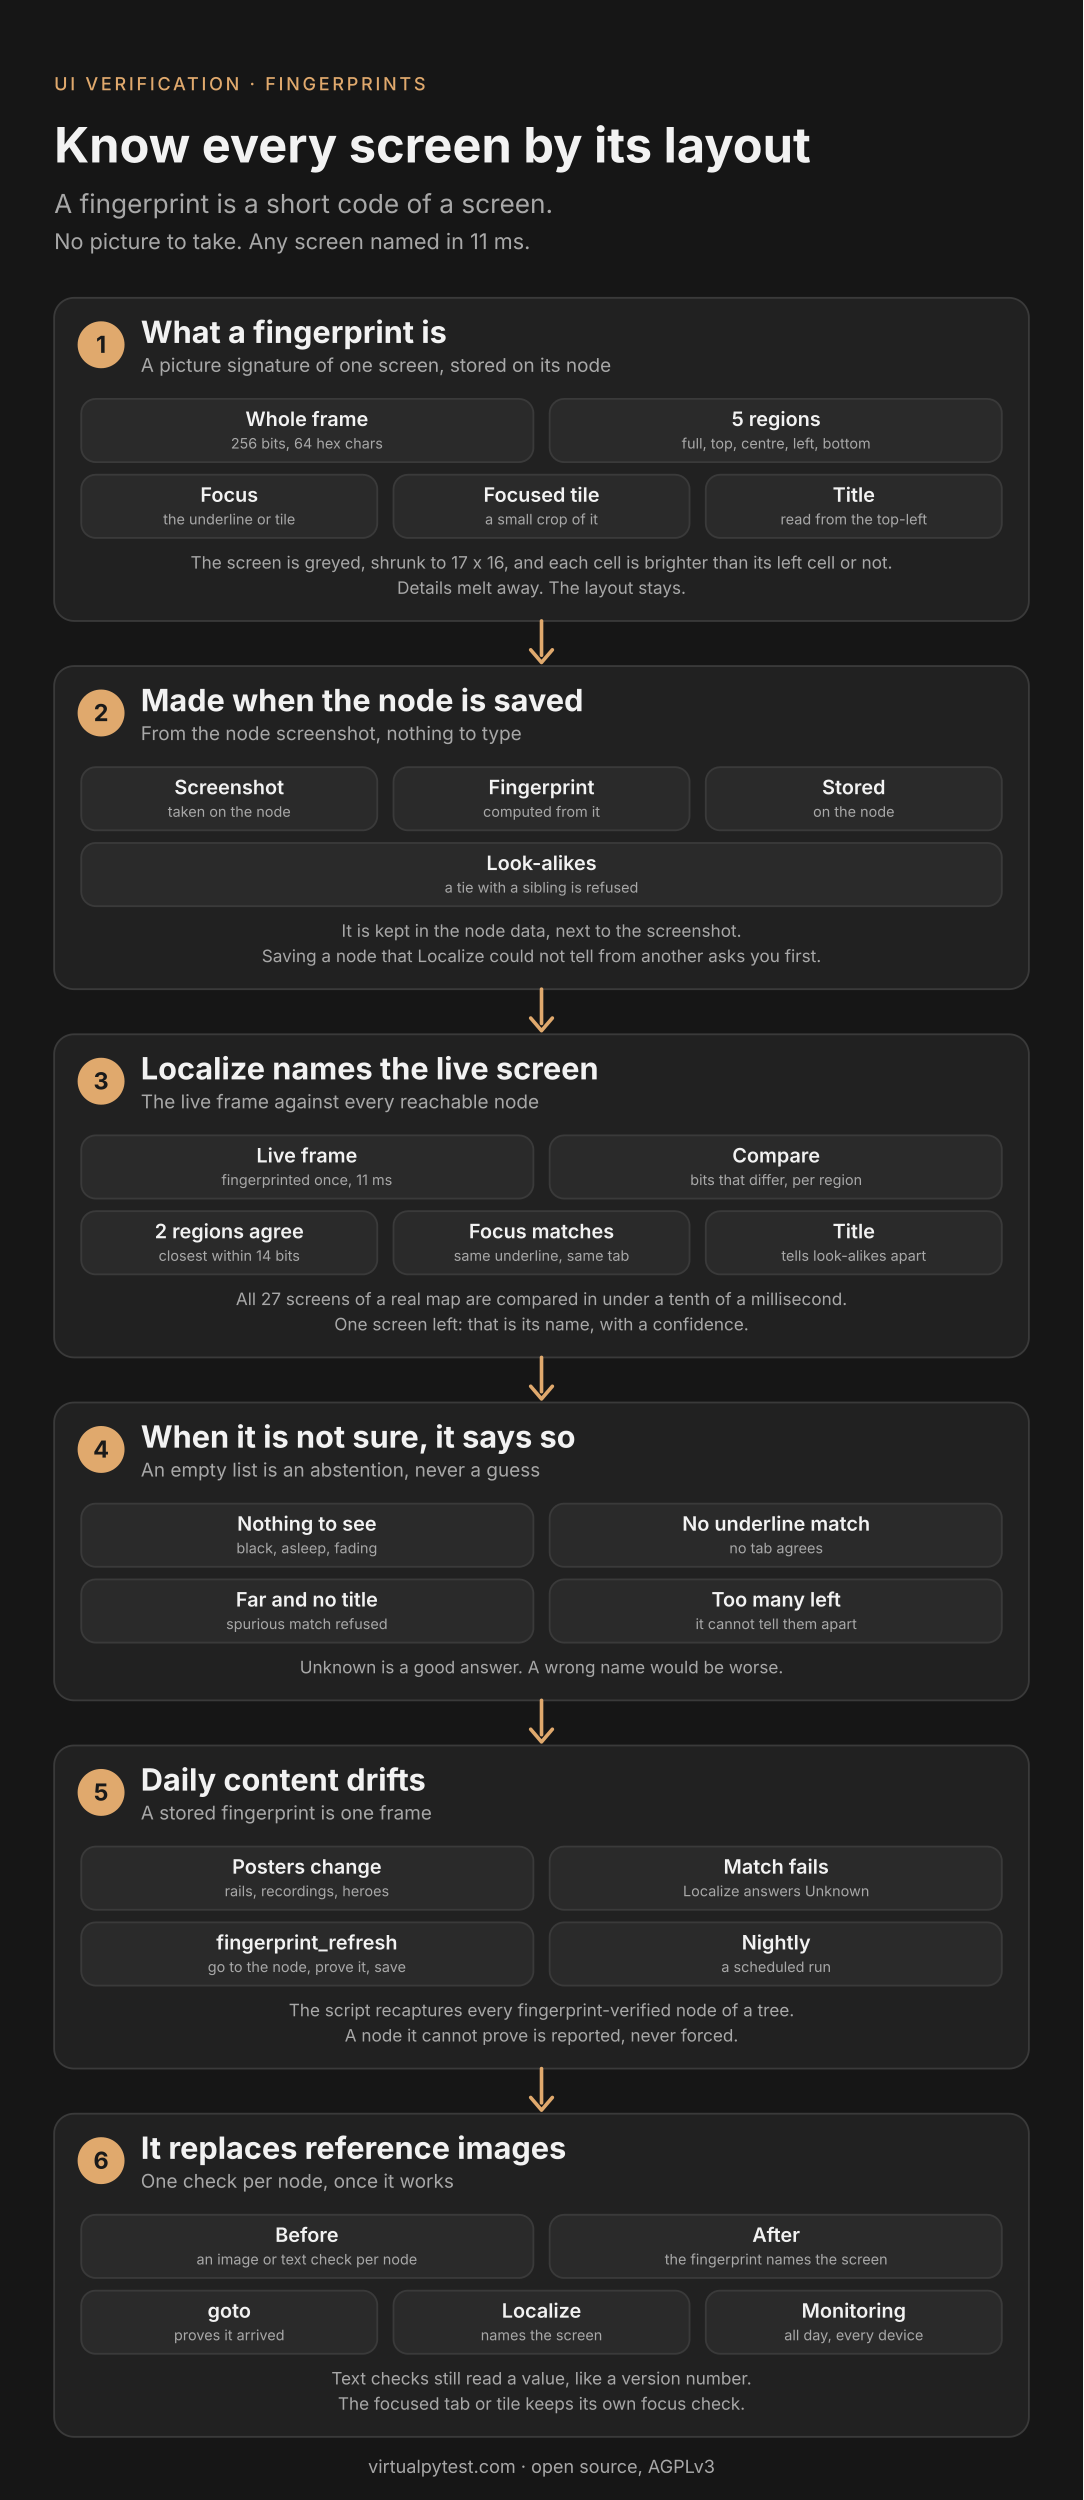
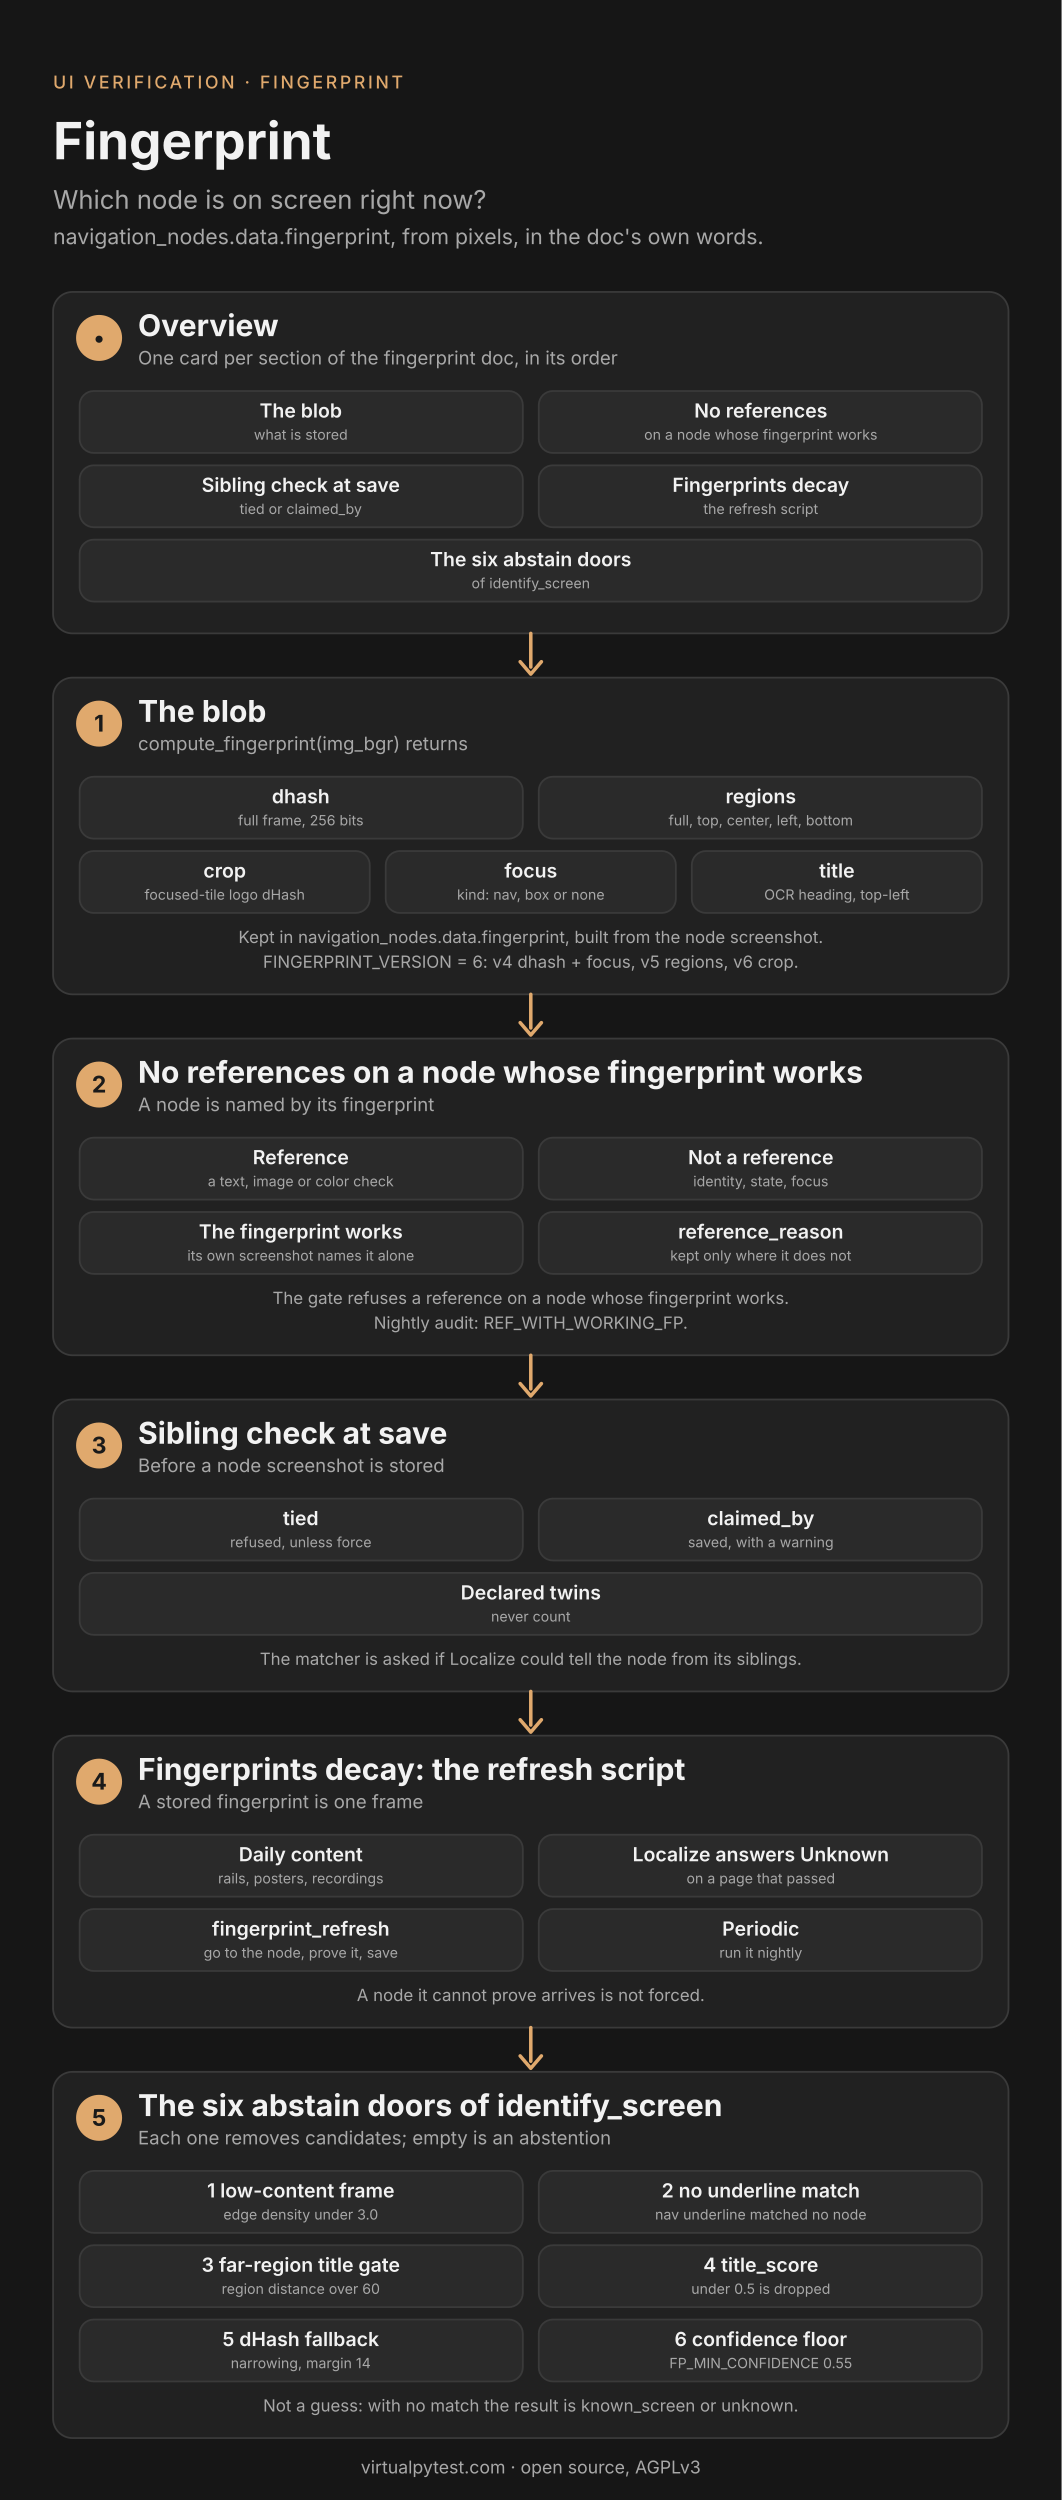
- <svg xmlns="http://www.w3.org/2000/svg" viewBox="0 0 1200 2770" width="1200" height="2770" role="img" aria-labelledby="ti">
-   <rect width="1200" height="2770" fill="#161616" />
-   <text x="60" y="100" font-family="Geist,Inter,system-ui,-apple-system,Segoe UI,Helvetica,Arial,sans-serif" font-size="20" font-weight="500" fill="#e0a96d" text-anchor="start" letter-spacing="3">UI VERIFICATION · FINGERPRINTS</text>
-   <text x="60" y="180" font-family="Geist,Inter,system-ui,-apple-system,Segoe UI,Helvetica,Arial,sans-serif" font-size="54" font-weight="700" fill="#f2f2f2" text-anchor="start" letter-spacing="0">Know every screen by its layout</text>
-   <text x="60" y="236" font-family="Geist,Inter,system-ui,-apple-system,Segoe UI,Helvetica,Arial,sans-serif" font-size="29" font-weight="400" fill="#a8a8a8" text-anchor="start" letter-spacing="0">A fingerprint is a short code of a screen.</text>
-   <text x="60" y="276" font-family="Geist,Inter,system-ui,-apple-system,Segoe UI,Helvetica,Arial,sans-serif" font-size="24" font-weight="400" fill="#a8a8a8" text-anchor="start" letter-spacing="0">No picture to take. Any screen named in 11 ms.</text>
-   <rect x="60" y="330" width="1080" height="358" rx="22" fill="#212121" stroke="#3a3a3a" stroke-width="2" />
+ <svg xmlns="http://www.w3.org/2000/svg" viewBox="0 0 1200 2826" width="1200" height="2826" role="img" aria-labelledby="ti">
+   <rect width="1200" height="2826" fill="#161616" />
+   <text x="60" y="100" font-family="Geist,Inter,system-ui,-apple-system,Segoe UI,Helvetica,Arial,sans-serif" font-size="20" font-weight="500" fill="#e0a96d" text-anchor="start" letter-spacing="3">UI VERIFICATION · FINGERPRINT</text>
+   <text x="60" y="180" font-family="Geist,Inter,system-ui,-apple-system,Segoe UI,Helvetica,Arial,sans-serif" font-size="58" font-weight="700" fill="#f2f2f2" text-anchor="start" letter-spacing="0">Fingerprint</text>
+   <text x="60" y="236" font-family="Geist,Inter,system-ui,-apple-system,Segoe UI,Helvetica,Arial,sans-serif" font-size="29" font-weight="400" fill="#a8a8a8" text-anchor="start" letter-spacing="0">Which node is on screen right now?</text>
+   <text x="60" y="276" font-family="Geist,Inter,system-ui,-apple-system,Segoe UI,Helvetica,Arial,sans-serif" font-size="24" font-weight="400" fill="#a8a8a8" text-anchor="start" letter-spacing="0">navigation_nodes.data.fingerprint, from pixels, in the doc's own words.</text>
+   <rect x="60" y="330" width="1080" height="386" rx="22" fill="#212121" stroke="#3a3a3a" stroke-width="2" />
  <circle cx="112" cy="382" r="26" fill="#e0a96d" />
-   <text x="112" y="391" font-family="Geist,Inter,system-ui,-apple-system,Segoe UI,Helvetica,Arial,sans-serif" font-size="26" font-weight="700" fill="#1a1a1a" text-anchor="middle" letter-spacing="0">1</text>
-   <text x="156" y="380" font-family="Geist,Inter,system-ui,-apple-system,Segoe UI,Helvetica,Arial,sans-serif" font-size="34" font-weight="700" fill="#f2f2f2" text-anchor="start" letter-spacing="0">What a fingerprint is</text>
-   <text x="156" y="412" font-family="Geist,Inter,system-ui,-apple-system,Segoe UI,Helvetica,Arial,sans-serif" font-size="21" font-weight="400" fill="#a8a8a8" text-anchor="start" letter-spacing="0">A picture signature of one screen, stored on its node</text>
+   <text x="112" y="391" font-family="Geist,Inter,system-ui,-apple-system,Segoe UI,Helvetica,Arial,sans-serif" font-size="26" font-weight="700" fill="#1a1a1a" text-anchor="middle" letter-spacing="0">•</text>
+   <text x="156" y="380" font-family="Geist,Inter,system-ui,-apple-system,Segoe UI,Helvetica,Arial,sans-serif" font-size="34" font-weight="700" fill="#f2f2f2" text-anchor="start" letter-spacing="0">Overview</text>
+   <text x="156" y="412" font-family="Geist,Inter,system-ui,-apple-system,Segoe UI,Helvetica,Arial,sans-serif" font-size="21" font-weight="400" fill="#a8a8a8" text-anchor="start" letter-spacing="0">One card per section of the fingerprint doc, in its order</text>
  <rect x="90" y="442" width="501" height="70" rx="16" fill="#2a2a2a" stroke="#3a3a3a" stroke-width="2" />
-   <text x="340" y="472" font-family="Geist,Inter,system-ui,-apple-system,Segoe UI,Helvetica,Arial,sans-serif" font-size="22" font-weight="600" fill="#f2f2f2" text-anchor="middle" letter-spacing="0">Whole frame</text>
-   <text x="340" y="497" font-family="Geist,Inter,system-ui,-apple-system,Segoe UI,Helvetica,Arial,sans-serif" font-size="16" font-weight="400" fill="#a8a8a8" text-anchor="middle" letter-spacing="0">256 bits, 64 hex chars</text>
+   <text x="340" y="472" font-family="Geist,Inter,system-ui,-apple-system,Segoe UI,Helvetica,Arial,sans-serif" font-size="22" font-weight="600" fill="#f2f2f2" text-anchor="middle" letter-spacing="0">The blob</text>
+   <text x="340" y="497" font-family="Geist,Inter,system-ui,-apple-system,Segoe UI,Helvetica,Arial,sans-serif" font-size="16" font-weight="400" fill="#a8a8a8" text-anchor="middle" letter-spacing="0">what is stored</text>
  <rect x="609" y="442" width="501" height="70" rx="16" fill="#2a2a2a" stroke="#3a3a3a" stroke-width="2" />
-   <text x="860" y="472" font-family="Geist,Inter,system-ui,-apple-system,Segoe UI,Helvetica,Arial,sans-serif" font-size="22" font-weight="600" fill="#f2f2f2" text-anchor="middle" letter-spacing="0">5 regions</text>
-   <text x="860" y="497" font-family="Geist,Inter,system-ui,-apple-system,Segoe UI,Helvetica,Arial,sans-serif" font-size="16" font-weight="400" fill="#a8a8a8" text-anchor="middle" letter-spacing="0">full, top, centre, left, bottom</text>
-   <rect x="90" y="526" width="328" height="70" rx="16" fill="#2a2a2a" stroke="#3a3a3a" stroke-width="2" />
-   <text x="254" y="556" font-family="Geist,Inter,system-ui,-apple-system,Segoe UI,Helvetica,Arial,sans-serif" font-size="22" font-weight="600" fill="#f2f2f2" text-anchor="middle" letter-spacing="0">Focus</text>
-   <text x="254" y="581" font-family="Geist,Inter,system-ui,-apple-system,Segoe UI,Helvetica,Arial,sans-serif" font-size="16" font-weight="400" fill="#a8a8a8" text-anchor="middle" letter-spacing="0">the underline or tile</text>
-   <rect x="436" y="526" width="328" height="70" rx="16" fill="#2a2a2a" stroke="#3a3a3a" stroke-width="2" />
-   <text x="600" y="556" font-family="Geist,Inter,system-ui,-apple-system,Segoe UI,Helvetica,Arial,sans-serif" font-size="22" font-weight="600" fill="#f2f2f2" text-anchor="middle" letter-spacing="0">Focused tile</text>
-   <text x="600" y="581" font-family="Geist,Inter,system-ui,-apple-system,Segoe UI,Helvetica,Arial,sans-serif" font-size="16" font-weight="400" fill="#a8a8a8" text-anchor="middle" letter-spacing="0">a small crop of it</text>
-   <rect x="782" y="526" width="328" height="70" rx="16" fill="#2a2a2a" stroke="#3a3a3a" stroke-width="2" />
-   <text x="946" y="556" font-family="Geist,Inter,system-ui,-apple-system,Segoe UI,Helvetica,Arial,sans-serif" font-size="22" font-weight="600" fill="#f2f2f2" text-anchor="middle" letter-spacing="0">Title</text>
-   <text x="946" y="581" font-family="Geist,Inter,system-ui,-apple-system,Segoe UI,Helvetica,Arial,sans-serif" font-size="16" font-weight="400" fill="#a8a8a8" text-anchor="middle" letter-spacing="0">read from the top-left</text>
-   <text x="600" y="630" font-family="Geist,Inter,system-ui,-apple-system,Segoe UI,Helvetica,Arial,sans-serif" font-size="19" font-weight="400" fill="#a8a8a8" text-anchor="middle" letter-spacing="0">The screen is greyed, shrunk to 17 x 16, and each cell is brighter than its left cell or not.</text>
-   <text x="600" y="658" font-family="Geist,Inter,system-ui,-apple-system,Segoe UI,Helvetica,Arial,sans-serif" font-size="19" font-weight="400" fill="#a8a8a8" text-anchor="middle" letter-spacing="0">Details melt away. The layout stays.</text>
-   <path d="M600 688V726" stroke="#e0a96d" stroke-width="4" stroke-linecap="round" />
-   <path d="M588 720L600 734L612 720" fill="none" stroke="#e0a96d" stroke-width="4" stroke-linecap="round" stroke-linejoin="round" />
-   <rect x="60" y="738" width="1080" height="358" rx="22" fill="#212121" stroke="#3a3a3a" stroke-width="2" />
-   <circle cx="112" cy="790" r="26" fill="#e0a96d" />
-   <text x="112" y="799" font-family="Geist,Inter,system-ui,-apple-system,Segoe UI,Helvetica,Arial,sans-serif" font-size="26" font-weight="700" fill="#1a1a1a" text-anchor="middle" letter-spacing="0">2</text>
-   <text x="156" y="788" font-family="Geist,Inter,system-ui,-apple-system,Segoe UI,Helvetica,Arial,sans-serif" font-size="34" font-weight="700" fill="#f2f2f2" text-anchor="start" letter-spacing="0">Made when the node is saved</text>
-   <text x="156" y="820" font-family="Geist,Inter,system-ui,-apple-system,Segoe UI,Helvetica,Arial,sans-serif" font-size="21" font-weight="400" fill="#a8a8a8" text-anchor="start" letter-spacing="0">From the node screenshot, nothing to type</text>
-   <rect x="90" y="850" width="328" height="70" rx="16" fill="#2a2a2a" stroke="#3a3a3a" stroke-width="2" />
-   <text x="254" y="880" font-family="Geist,Inter,system-ui,-apple-system,Segoe UI,Helvetica,Arial,sans-serif" font-size="22" font-weight="600" fill="#f2f2f2" text-anchor="middle" letter-spacing="0">Screenshot</text>
-   <text x="254" y="905" font-family="Geist,Inter,system-ui,-apple-system,Segoe UI,Helvetica,Arial,sans-serif" font-size="16" font-weight="400" fill="#a8a8a8" text-anchor="middle" letter-spacing="0">taken on the node</text>
-   <rect x="436" y="850" width="328" height="70" rx="16" fill="#2a2a2a" stroke="#3a3a3a" stroke-width="2" />
-   <text x="600" y="880" font-family="Geist,Inter,system-ui,-apple-system,Segoe UI,Helvetica,Arial,sans-serif" font-size="22" font-weight="600" fill="#f2f2f2" text-anchor="middle" letter-spacing="0">Fingerprint</text>
-   <text x="600" y="905" font-family="Geist,Inter,system-ui,-apple-system,Segoe UI,Helvetica,Arial,sans-serif" font-size="16" font-weight="400" fill="#a8a8a8" text-anchor="middle" letter-spacing="0">computed from it</text>
-   <rect x="782" y="850" width="328" height="70" rx="16" fill="#2a2a2a" stroke="#3a3a3a" stroke-width="2" />
-   <text x="946" y="880" font-family="Geist,Inter,system-ui,-apple-system,Segoe UI,Helvetica,Arial,sans-serif" font-size="22" font-weight="600" fill="#f2f2f2" text-anchor="middle" letter-spacing="0">Stored</text>
-   <text x="946" y="905" font-family="Geist,Inter,system-ui,-apple-system,Segoe UI,Helvetica,Arial,sans-serif" font-size="16" font-weight="400" fill="#a8a8a8" text-anchor="middle" letter-spacing="0">on the node</text>
-   <rect x="90" y="934" width="1020" height="70" rx="16" fill="#2a2a2a" stroke="#3a3a3a" stroke-width="2" />
-   <text x="600" y="964" font-family="Geist,Inter,system-ui,-apple-system,Segoe UI,Helvetica,Arial,sans-serif" font-size="22" font-weight="600" fill="#f2f2f2" text-anchor="middle" letter-spacing="0">Look-alikes</text>
-   <text x="600" y="989" font-family="Geist,Inter,system-ui,-apple-system,Segoe UI,Helvetica,Arial,sans-serif" font-size="16" font-weight="400" fill="#a8a8a8" text-anchor="middle" letter-spacing="0">a tie with a sibling is refused</text>
-   <text x="600" y="1038" font-family="Geist,Inter,system-ui,-apple-system,Segoe UI,Helvetica,Arial,sans-serif" font-size="19" font-weight="400" fill="#a8a8a8" text-anchor="middle" letter-spacing="0">It is kept in the node data, next to the screenshot.</text>
-   <text x="600" y="1066" font-family="Geist,Inter,system-ui,-apple-system,Segoe UI,Helvetica,Arial,sans-serif" font-size="19" font-weight="400" fill="#a8a8a8" text-anchor="middle" letter-spacing="0">Saving a node that Localize could not tell from another asks you first.</text>
-   <path d="M600 1096V1134" stroke="#e0a96d" stroke-width="4" stroke-linecap="round" />
-   <path d="M588 1128L600 1142L612 1128" fill="none" stroke="#e0a96d" stroke-width="4" stroke-linecap="round" stroke-linejoin="round" />
-   <rect x="60" y="1146" width="1080" height="358" rx="22" fill="#212121" stroke="#3a3a3a" stroke-width="2" />
-   <circle cx="112" cy="1198" r="26" fill="#e0a96d" />
-   <text x="112" y="1207" font-family="Geist,Inter,system-ui,-apple-system,Segoe UI,Helvetica,Arial,sans-serif" font-size="26" font-weight="700" fill="#1a1a1a" text-anchor="middle" letter-spacing="0">3</text>
-   <text x="156" y="1196" font-family="Geist,Inter,system-ui,-apple-system,Segoe UI,Helvetica,Arial,sans-serif" font-size="34" font-weight="700" fill="#f2f2f2" text-anchor="start" letter-spacing="0">Localize names the live screen</text>
-   <text x="156" y="1228" font-family="Geist,Inter,system-ui,-apple-system,Segoe UI,Helvetica,Arial,sans-serif" font-size="21" font-weight="400" fill="#a8a8a8" text-anchor="start" letter-spacing="0">The live frame against every reachable node</text>
-   <rect x="90" y="1258" width="501" height="70" rx="16" fill="#2a2a2a" stroke="#3a3a3a" stroke-width="2" />
-   <text x="340" y="1288" font-family="Geist,Inter,system-ui,-apple-system,Segoe UI,Helvetica,Arial,sans-serif" font-size="22" font-weight="600" fill="#f2f2f2" text-anchor="middle" letter-spacing="0">Live frame</text>
-   <text x="340" y="1313" font-family="Geist,Inter,system-ui,-apple-system,Segoe UI,Helvetica,Arial,sans-serif" font-size="16" font-weight="400" fill="#a8a8a8" text-anchor="middle" letter-spacing="0">fingerprinted once, 11 ms</text>
-   <rect x="609" y="1258" width="501" height="70" rx="16" fill="#2a2a2a" stroke="#3a3a3a" stroke-width="2" />
-   <text x="860" y="1288" font-family="Geist,Inter,system-ui,-apple-system,Segoe UI,Helvetica,Arial,sans-serif" font-size="22" font-weight="600" fill="#f2f2f2" text-anchor="middle" letter-spacing="0">Compare</text>
-   <text x="860" y="1313" font-family="Geist,Inter,system-ui,-apple-system,Segoe UI,Helvetica,Arial,sans-serif" font-size="16" font-weight="400" fill="#a8a8a8" text-anchor="middle" letter-spacing="0">bits that differ, per region</text>
-   <rect x="90" y="1342" width="328" height="70" rx="16" fill="#2a2a2a" stroke="#3a3a3a" stroke-width="2" />
-   <text x="254" y="1372" font-family="Geist,Inter,system-ui,-apple-system,Segoe UI,Helvetica,Arial,sans-serif" font-size="22" font-weight="600" fill="#f2f2f2" text-anchor="middle" letter-spacing="0">2 regions agree</text>
-   <text x="254" y="1397" font-family="Geist,Inter,system-ui,-apple-system,Segoe UI,Helvetica,Arial,sans-serif" font-size="16" font-weight="400" fill="#a8a8a8" text-anchor="middle" letter-spacing="0">closest within 14 bits</text>
-   <rect x="436" y="1342" width="328" height="70" rx="16" fill="#2a2a2a" stroke="#3a3a3a" stroke-width="2" />
-   <text x="600" y="1372" font-family="Geist,Inter,system-ui,-apple-system,Segoe UI,Helvetica,Arial,sans-serif" font-size="22" font-weight="600" fill="#f2f2f2" text-anchor="middle" letter-spacing="0">Focus matches</text>
-   <text x="600" y="1397" font-family="Geist,Inter,system-ui,-apple-system,Segoe UI,Helvetica,Arial,sans-serif" font-size="16" font-weight="400" fill="#a8a8a8" text-anchor="middle" letter-spacing="0">same underline, same tab</text>
-   <rect x="782" y="1342" width="328" height="70" rx="16" fill="#2a2a2a" stroke="#3a3a3a" stroke-width="2" />
-   <text x="946" y="1372" font-family="Geist,Inter,system-ui,-apple-system,Segoe UI,Helvetica,Arial,sans-serif" font-size="22" font-weight="600" fill="#f2f2f2" text-anchor="middle" letter-spacing="0">Title</text>
-   <text x="946" y="1397" font-family="Geist,Inter,system-ui,-apple-system,Segoe UI,Helvetica,Arial,sans-serif" font-size="16" font-weight="400" fill="#a8a8a8" text-anchor="middle" letter-spacing="0">tells look-alikes apart</text>
-   <text x="600" y="1446" font-family="Geist,Inter,system-ui,-apple-system,Segoe UI,Helvetica,Arial,sans-serif" font-size="19" font-weight="400" fill="#a8a8a8" text-anchor="middle" letter-spacing="0">All 27 screens of a real map are compared in under a tenth of a millisecond.</text>
-   <text x="600" y="1474" font-family="Geist,Inter,system-ui,-apple-system,Segoe UI,Helvetica,Arial,sans-serif" font-size="19" font-weight="400" fill="#a8a8a8" text-anchor="middle" letter-spacing="0">One screen left: that is its name, with a confidence.</text>
-   <path d="M600 1504V1542" stroke="#e0a96d" stroke-width="4" stroke-linecap="round" />
-   <path d="M588 1536L600 1550L612 1536" fill="none" stroke="#e0a96d" stroke-width="4" stroke-linecap="round" stroke-linejoin="round" />
-   <rect x="60" y="1554" width="1080" height="330" rx="22" fill="#212121" stroke="#3a3a3a" stroke-width="2" />
-   <circle cx="112" cy="1606" r="26" fill="#e0a96d" />
-   <text x="112" y="1615" font-family="Geist,Inter,system-ui,-apple-system,Segoe UI,Helvetica,Arial,sans-serif" font-size="26" font-weight="700" fill="#1a1a1a" text-anchor="middle" letter-spacing="0">4</text>
-   <text x="156" y="1604" font-family="Geist,Inter,system-ui,-apple-system,Segoe UI,Helvetica,Arial,sans-serif" font-size="34" font-weight="700" fill="#f2f2f2" text-anchor="start" letter-spacing="0">When it is not sure, it says so</text>
-   <text x="156" y="1636" font-family="Geist,Inter,system-ui,-apple-system,Segoe UI,Helvetica,Arial,sans-serif" font-size="21" font-weight="400" fill="#a8a8a8" text-anchor="start" letter-spacing="0">An empty list is an abstention, never a guess</text>
-   <rect x="90" y="1666" width="501" height="70" rx="16" fill="#2a2a2a" stroke="#3a3a3a" stroke-width="2" />
-   <text x="340" y="1696" font-family="Geist,Inter,system-ui,-apple-system,Segoe UI,Helvetica,Arial,sans-serif" font-size="22" font-weight="600" fill="#f2f2f2" text-anchor="middle" letter-spacing="0">Nothing to see</text>
-   <text x="340" y="1721" font-family="Geist,Inter,system-ui,-apple-system,Segoe UI,Helvetica,Arial,sans-serif" font-size="16" font-weight="400" fill="#a8a8a8" text-anchor="middle" letter-spacing="0">black, asleep, fading</text>
-   <rect x="609" y="1666" width="501" height="70" rx="16" fill="#2a2a2a" stroke="#3a3a3a" stroke-width="2" />
-   <text x="860" y="1696" font-family="Geist,Inter,system-ui,-apple-system,Segoe UI,Helvetica,Arial,sans-serif" font-size="22" font-weight="600" fill="#f2f2f2" text-anchor="middle" letter-spacing="0">No underline match</text>
-   <text x="860" y="1721" font-family="Geist,Inter,system-ui,-apple-system,Segoe UI,Helvetica,Arial,sans-serif" font-size="16" font-weight="400" fill="#a8a8a8" text-anchor="middle" letter-spacing="0">no tab agrees</text>
-   <rect x="90" y="1750" width="501" height="70" rx="16" fill="#2a2a2a" stroke="#3a3a3a" stroke-width="2" />
-   <text x="340" y="1780" font-family="Geist,Inter,system-ui,-apple-system,Segoe UI,Helvetica,Arial,sans-serif" font-size="22" font-weight="600" fill="#f2f2f2" text-anchor="middle" letter-spacing="0">Far and no title</text>
-   <text x="340" y="1805" font-family="Geist,Inter,system-ui,-apple-system,Segoe UI,Helvetica,Arial,sans-serif" font-size="16" font-weight="400" fill="#a8a8a8" text-anchor="middle" letter-spacing="0">spurious match refused</text>
-   <rect x="609" y="1750" width="501" height="70" rx="16" fill="#2a2a2a" stroke="#3a3a3a" stroke-width="2" />
-   <text x="860" y="1780" font-family="Geist,Inter,system-ui,-apple-system,Segoe UI,Helvetica,Arial,sans-serif" font-size="22" font-weight="600" fill="#f2f2f2" text-anchor="middle" letter-spacing="0">Too many left</text>
-   <text x="860" y="1805" font-family="Geist,Inter,system-ui,-apple-system,Segoe UI,Helvetica,Arial,sans-serif" font-size="16" font-weight="400" fill="#a8a8a8" text-anchor="middle" letter-spacing="0">it cannot tell them apart</text>
-   <text x="600" y="1854" font-family="Geist,Inter,system-ui,-apple-system,Segoe UI,Helvetica,Arial,sans-serif" font-size="19" font-weight="400" fill="#a8a8a8" text-anchor="middle" letter-spacing="0">Unknown is a good answer. A wrong name would be worse.</text>
-   <path d="M600 1884V1922" stroke="#e0a96d" stroke-width="4" stroke-linecap="round" />
-   <path d="M588 1916L600 1930L612 1916" fill="none" stroke="#e0a96d" stroke-width="4" stroke-linecap="round" stroke-linejoin="round" />
-   <rect x="60" y="1934" width="1080" height="358" rx="22" fill="#212121" stroke="#3a3a3a" stroke-width="2" />
-   <circle cx="112" cy="1986" r="26" fill="#e0a96d" />
-   <text x="112" y="1995" font-family="Geist,Inter,system-ui,-apple-system,Segoe UI,Helvetica,Arial,sans-serif" font-size="26" font-weight="700" fill="#1a1a1a" text-anchor="middle" letter-spacing="0">5</text>
-   <text x="156" y="1984" font-family="Geist,Inter,system-ui,-apple-system,Segoe UI,Helvetica,Arial,sans-serif" font-size="34" font-weight="700" fill="#f2f2f2" text-anchor="start" letter-spacing="0">Daily content drifts</text>
-   <text x="156" y="2016" font-family="Geist,Inter,system-ui,-apple-system,Segoe UI,Helvetica,Arial,sans-serif" font-size="21" font-weight="400" fill="#a8a8a8" text-anchor="start" letter-spacing="0">A stored fingerprint is one frame</text>
-   <rect x="90" y="2046" width="501" height="70" rx="16" fill="#2a2a2a" stroke="#3a3a3a" stroke-width="2" />
-   <text x="340" y="2076" font-family="Geist,Inter,system-ui,-apple-system,Segoe UI,Helvetica,Arial,sans-serif" font-size="22" font-weight="600" fill="#f2f2f2" text-anchor="middle" letter-spacing="0">Posters change</text>
-   <text x="340" y="2101" font-family="Geist,Inter,system-ui,-apple-system,Segoe UI,Helvetica,Arial,sans-serif" font-size="16" font-weight="400" fill="#a8a8a8" text-anchor="middle" letter-spacing="0">rails, recordings, heroes</text>
-   <rect x="609" y="2046" width="501" height="70" rx="16" fill="#2a2a2a" stroke="#3a3a3a" stroke-width="2" />
-   <text x="860" y="2076" font-family="Geist,Inter,system-ui,-apple-system,Segoe UI,Helvetica,Arial,sans-serif" font-size="22" font-weight="600" fill="#f2f2f2" text-anchor="middle" letter-spacing="0">Match fails</text>
-   <text x="860" y="2101" font-family="Geist,Inter,system-ui,-apple-system,Segoe UI,Helvetica,Arial,sans-serif" font-size="16" font-weight="400" fill="#a8a8a8" text-anchor="middle" letter-spacing="0">Localize answers Unknown</text>
-   <rect x="90" y="2130" width="501" height="70" rx="16" fill="#2a2a2a" stroke="#3a3a3a" stroke-width="2" />
-   <text x="340" y="2160" font-family="Geist,Inter,system-ui,-apple-system,Segoe UI,Helvetica,Arial,sans-serif" font-size="22" font-weight="600" fill="#f2f2f2" text-anchor="middle" letter-spacing="0">fingerprint_refresh</text>
-   <text x="340" y="2185" font-family="Geist,Inter,system-ui,-apple-system,Segoe UI,Helvetica,Arial,sans-serif" font-size="16" font-weight="400" fill="#a8a8a8" text-anchor="middle" letter-spacing="0">go to the node, prove it, save</text>
-   <rect x="609" y="2130" width="501" height="70" rx="16" fill="#2a2a2a" stroke="#3a3a3a" stroke-width="2" />
-   <text x="860" y="2160" font-family="Geist,Inter,system-ui,-apple-system,Segoe UI,Helvetica,Arial,sans-serif" font-size="22" font-weight="600" fill="#f2f2f2" text-anchor="middle" letter-spacing="0">Nightly</text>
-   <text x="860" y="2185" font-family="Geist,Inter,system-ui,-apple-system,Segoe UI,Helvetica,Arial,sans-serif" font-size="16" font-weight="400" fill="#a8a8a8" text-anchor="middle" letter-spacing="0">a scheduled run</text>
-   <text x="600" y="2234" font-family="Geist,Inter,system-ui,-apple-system,Segoe UI,Helvetica,Arial,sans-serif" font-size="19" font-weight="400" fill="#a8a8a8" text-anchor="middle" letter-spacing="0">The script recaptures every fingerprint-verified node of a tree.</text>
-   <text x="600" y="2262" font-family="Geist,Inter,system-ui,-apple-system,Segoe UI,Helvetica,Arial,sans-serif" font-size="19" font-weight="400" fill="#a8a8a8" text-anchor="middle" letter-spacing="0">A node it cannot prove is reported, never forced.</text>
+   <text x="860" y="472" font-family="Geist,Inter,system-ui,-apple-system,Segoe UI,Helvetica,Arial,sans-serif" font-size="22" font-weight="600" fill="#f2f2f2" text-anchor="middle" letter-spacing="0">No references</text>
+   <text x="860" y="497" font-family="Geist,Inter,system-ui,-apple-system,Segoe UI,Helvetica,Arial,sans-serif" font-size="16" font-weight="400" fill="#a8a8a8" text-anchor="middle" letter-spacing="0">on a node whose fingerprint works</text>
+   <rect x="90" y="526" width="501" height="70" rx="16" fill="#2a2a2a" stroke="#3a3a3a" stroke-width="2" />
+   <text x="340" y="556" font-family="Geist,Inter,system-ui,-apple-system,Segoe UI,Helvetica,Arial,sans-serif" font-size="22" font-weight="600" fill="#f2f2f2" text-anchor="middle" letter-spacing="0">Sibling check at save</text>
+   <text x="340" y="581" font-family="Geist,Inter,system-ui,-apple-system,Segoe UI,Helvetica,Arial,sans-serif" font-size="16" font-weight="400" fill="#a8a8a8" text-anchor="middle" letter-spacing="0">tied or claimed_by</text>
+   <rect x="609" y="526" width="501" height="70" rx="16" fill="#2a2a2a" stroke="#3a3a3a" stroke-width="2" />
+   <text x="860" y="556" font-family="Geist,Inter,system-ui,-apple-system,Segoe UI,Helvetica,Arial,sans-serif" font-size="22" font-weight="600" fill="#f2f2f2" text-anchor="middle" letter-spacing="0">Fingerprints decay</text>
+   <text x="860" y="581" font-family="Geist,Inter,system-ui,-apple-system,Segoe UI,Helvetica,Arial,sans-serif" font-size="16" font-weight="400" fill="#a8a8a8" text-anchor="middle" letter-spacing="0">the refresh script</text>
+   <rect x="90" y="610" width="1020" height="70" rx="16" fill="#2a2a2a" stroke="#3a3a3a" stroke-width="2" />
+   <text x="600" y="640" font-family="Geist,Inter,system-ui,-apple-system,Segoe UI,Helvetica,Arial,sans-serif" font-size="22" font-weight="600" fill="#f2f2f2" text-anchor="middle" letter-spacing="0">The six abstain doors</text>
+   <text x="600" y="665" font-family="Geist,Inter,system-ui,-apple-system,Segoe UI,Helvetica,Arial,sans-serif" font-size="16" font-weight="400" fill="#a8a8a8" text-anchor="middle" letter-spacing="0">of identify_screen</text>
+   <path d="M600 716V754" stroke="#e0a96d" stroke-width="4" stroke-linecap="round" />
+   <path d="M588 748L600 762L612 748" fill="none" stroke="#e0a96d" stroke-width="4" stroke-linecap="round" stroke-linejoin="round" />
+   <rect x="60" y="766" width="1080" height="358" rx="22" fill="#212121" stroke="#3a3a3a" stroke-width="2" />
+   <circle cx="112" cy="818" r="26" fill="#e0a96d" />
+   <text x="112" y="827" font-family="Geist,Inter,system-ui,-apple-system,Segoe UI,Helvetica,Arial,sans-serif" font-size="26" font-weight="700" fill="#1a1a1a" text-anchor="middle" letter-spacing="0">1</text>
+   <text x="156" y="816" font-family="Geist,Inter,system-ui,-apple-system,Segoe UI,Helvetica,Arial,sans-serif" font-size="34" font-weight="700" fill="#f2f2f2" text-anchor="start" letter-spacing="0">The blob</text>
+   <text x="156" y="848" font-family="Geist,Inter,system-ui,-apple-system,Segoe UI,Helvetica,Arial,sans-serif" font-size="21" font-weight="400" fill="#a8a8a8" text-anchor="start" letter-spacing="0">compute_fingerprint(img_bgr) returns</text>
+   <rect x="90" y="878" width="501" height="70" rx="16" fill="#2a2a2a" stroke="#3a3a3a" stroke-width="2" />
+   <text x="340" y="908" font-family="Geist,Inter,system-ui,-apple-system,Segoe UI,Helvetica,Arial,sans-serif" font-size="22" font-weight="600" fill="#f2f2f2" text-anchor="middle" letter-spacing="0">dhash</text>
+   <text x="340" y="933" font-family="Geist,Inter,system-ui,-apple-system,Segoe UI,Helvetica,Arial,sans-serif" font-size="16" font-weight="400" fill="#a8a8a8" text-anchor="middle" letter-spacing="0">full frame, 256 bits</text>
+   <rect x="609" y="878" width="501" height="70" rx="16" fill="#2a2a2a" stroke="#3a3a3a" stroke-width="2" />
+   <text x="860" y="908" font-family="Geist,Inter,system-ui,-apple-system,Segoe UI,Helvetica,Arial,sans-serif" font-size="22" font-weight="600" fill="#f2f2f2" text-anchor="middle" letter-spacing="0">regions</text>
+   <text x="860" y="933" font-family="Geist,Inter,system-ui,-apple-system,Segoe UI,Helvetica,Arial,sans-serif" font-size="16" font-weight="400" fill="#a8a8a8" text-anchor="middle" letter-spacing="0">full, top, center, left, bottom</text>
+   <rect x="90" y="962" width="328" height="70" rx="16" fill="#2a2a2a" stroke="#3a3a3a" stroke-width="2" />
+   <text x="254" y="992" font-family="Geist,Inter,system-ui,-apple-system,Segoe UI,Helvetica,Arial,sans-serif" font-size="22" font-weight="600" fill="#f2f2f2" text-anchor="middle" letter-spacing="0">crop</text>
+   <text x="254" y="1017" font-family="Geist,Inter,system-ui,-apple-system,Segoe UI,Helvetica,Arial,sans-serif" font-size="16" font-weight="400" fill="#a8a8a8" text-anchor="middle" letter-spacing="0">focused-tile logo dHash</text>
+   <rect x="436" y="962" width="328" height="70" rx="16" fill="#2a2a2a" stroke="#3a3a3a" stroke-width="2" />
+   <text x="600" y="992" font-family="Geist,Inter,system-ui,-apple-system,Segoe UI,Helvetica,Arial,sans-serif" font-size="22" font-weight="600" fill="#f2f2f2" text-anchor="middle" letter-spacing="0">focus</text>
+   <text x="600" y="1017" font-family="Geist,Inter,system-ui,-apple-system,Segoe UI,Helvetica,Arial,sans-serif" font-size="16" font-weight="400" fill="#a8a8a8" text-anchor="middle" letter-spacing="0">kind: nav, box or none</text>
+   <rect x="782" y="962" width="328" height="70" rx="16" fill="#2a2a2a" stroke="#3a3a3a" stroke-width="2" />
+   <text x="946" y="992" font-family="Geist,Inter,system-ui,-apple-system,Segoe UI,Helvetica,Arial,sans-serif" font-size="22" font-weight="600" fill="#f2f2f2" text-anchor="middle" letter-spacing="0">title</text>
+   <text x="946" y="1017" font-family="Geist,Inter,system-ui,-apple-system,Segoe UI,Helvetica,Arial,sans-serif" font-size="16" font-weight="400" fill="#a8a8a8" text-anchor="middle" letter-spacing="0">OCR heading, top-left</text>
+   <text x="600" y="1066" font-family="Geist,Inter,system-ui,-apple-system,Segoe UI,Helvetica,Arial,sans-serif" font-size="19" font-weight="400" fill="#a8a8a8" text-anchor="middle" letter-spacing="0">Kept in navigation_nodes.data.fingerprint, built from the node screenshot.</text>
+   <text x="600" y="1094" font-family="Geist,Inter,system-ui,-apple-system,Segoe UI,Helvetica,Arial,sans-serif" font-size="19" font-weight="400" fill="#a8a8a8" text-anchor="middle" letter-spacing="0">FINGERPRINT_VERSION = 6: v4 dhash + focus, v5 regions, v6 crop.</text>
+   <path d="M600 1124V1162" stroke="#e0a96d" stroke-width="4" stroke-linecap="round" />
+   <path d="M588 1156L600 1170L612 1156" fill="none" stroke="#e0a96d" stroke-width="4" stroke-linecap="round" stroke-linejoin="round" />
+   <rect x="60" y="1174" width="1080" height="358" rx="22" fill="#212121" stroke="#3a3a3a" stroke-width="2" />
+   <circle cx="112" cy="1226" r="26" fill="#e0a96d" />
+   <text x="112" y="1235" font-family="Geist,Inter,system-ui,-apple-system,Segoe UI,Helvetica,Arial,sans-serif" font-size="26" font-weight="700" fill="#1a1a1a" text-anchor="middle" letter-spacing="0">2</text>
+   <text x="156" y="1224" font-family="Geist,Inter,system-ui,-apple-system,Segoe UI,Helvetica,Arial,sans-serif" font-size="34" font-weight="700" fill="#f2f2f2" text-anchor="start" letter-spacing="0">No references on a node whose fingerprint works</text>
+   <text x="156" y="1256" font-family="Geist,Inter,system-ui,-apple-system,Segoe UI,Helvetica,Arial,sans-serif" font-size="21" font-weight="400" fill="#a8a8a8" text-anchor="start" letter-spacing="0">A node is named by its fingerprint</text>
+   <rect x="90" y="1286" width="501" height="70" rx="16" fill="#2a2a2a" stroke="#3a3a3a" stroke-width="2" />
+   <text x="340" y="1316" font-family="Geist,Inter,system-ui,-apple-system,Segoe UI,Helvetica,Arial,sans-serif" font-size="22" font-weight="600" fill="#f2f2f2" text-anchor="middle" letter-spacing="0">Reference</text>
+   <text x="340" y="1341" font-family="Geist,Inter,system-ui,-apple-system,Segoe UI,Helvetica,Arial,sans-serif" font-size="16" font-weight="400" fill="#a8a8a8" text-anchor="middle" letter-spacing="0">a text, image or color check</text>
+   <rect x="609" y="1286" width="501" height="70" rx="16" fill="#2a2a2a" stroke="#3a3a3a" stroke-width="2" />
+   <text x="860" y="1316" font-family="Geist,Inter,system-ui,-apple-system,Segoe UI,Helvetica,Arial,sans-serif" font-size="22" font-weight="600" fill="#f2f2f2" text-anchor="middle" letter-spacing="0">Not a reference</text>
+   <text x="860" y="1341" font-family="Geist,Inter,system-ui,-apple-system,Segoe UI,Helvetica,Arial,sans-serif" font-size="16" font-weight="400" fill="#a8a8a8" text-anchor="middle" letter-spacing="0">identity, state, focus</text>
+   <rect x="90" y="1370" width="501" height="70" rx="16" fill="#2a2a2a" stroke="#3a3a3a" stroke-width="2" />
+   <text x="340" y="1400" font-family="Geist,Inter,system-ui,-apple-system,Segoe UI,Helvetica,Arial,sans-serif" font-size="22" font-weight="600" fill="#f2f2f2" text-anchor="middle" letter-spacing="0">The fingerprint works</text>
+   <text x="340" y="1425" font-family="Geist,Inter,system-ui,-apple-system,Segoe UI,Helvetica,Arial,sans-serif" font-size="16" font-weight="400" fill="#a8a8a8" text-anchor="middle" letter-spacing="0">its own screenshot names it alone</text>
+   <rect x="609" y="1370" width="501" height="70" rx="16" fill="#2a2a2a" stroke="#3a3a3a" stroke-width="2" />
+   <text x="860" y="1400" font-family="Geist,Inter,system-ui,-apple-system,Segoe UI,Helvetica,Arial,sans-serif" font-size="22" font-weight="600" fill="#f2f2f2" text-anchor="middle" letter-spacing="0">reference_reason</text>
+   <text x="860" y="1425" font-family="Geist,Inter,system-ui,-apple-system,Segoe UI,Helvetica,Arial,sans-serif" font-size="16" font-weight="400" fill="#a8a8a8" text-anchor="middle" letter-spacing="0">kept only where it does not</text>
+   <text x="600" y="1474" font-family="Geist,Inter,system-ui,-apple-system,Segoe UI,Helvetica,Arial,sans-serif" font-size="19" font-weight="400" fill="#a8a8a8" text-anchor="middle" letter-spacing="0">The gate refuses a reference on a node whose fingerprint works.</text>
+   <text x="600" y="1502" font-family="Geist,Inter,system-ui,-apple-system,Segoe UI,Helvetica,Arial,sans-serif" font-size="19" font-weight="400" fill="#a8a8a8" text-anchor="middle" letter-spacing="0">Nightly audit: REF_WITH_WORKING_FP.</text>
+   <path d="M600 1532V1570" stroke="#e0a96d" stroke-width="4" stroke-linecap="round" />
+   <path d="M588 1564L600 1578L612 1564" fill="none" stroke="#e0a96d" stroke-width="4" stroke-linecap="round" stroke-linejoin="round" />
+   <rect x="60" y="1582" width="1080" height="330" rx="22" fill="#212121" stroke="#3a3a3a" stroke-width="2" />
+   <circle cx="112" cy="1634" r="26" fill="#e0a96d" />
+   <text x="112" y="1643" font-family="Geist,Inter,system-ui,-apple-system,Segoe UI,Helvetica,Arial,sans-serif" font-size="26" font-weight="700" fill="#1a1a1a" text-anchor="middle" letter-spacing="0">3</text>
+   <text x="156" y="1632" font-family="Geist,Inter,system-ui,-apple-system,Segoe UI,Helvetica,Arial,sans-serif" font-size="34" font-weight="700" fill="#f2f2f2" text-anchor="start" letter-spacing="0">Sibling check at save</text>
+   <text x="156" y="1664" font-family="Geist,Inter,system-ui,-apple-system,Segoe UI,Helvetica,Arial,sans-serif" font-size="21" font-weight="400" fill="#a8a8a8" text-anchor="start" letter-spacing="0">Before a node screenshot is stored</text>
+   <rect x="90" y="1694" width="501" height="70" rx="16" fill="#2a2a2a" stroke="#3a3a3a" stroke-width="2" />
+   <text x="340" y="1724" font-family="Geist,Inter,system-ui,-apple-system,Segoe UI,Helvetica,Arial,sans-serif" font-size="22" font-weight="600" fill="#f2f2f2" text-anchor="middle" letter-spacing="0">tied</text>
+   <text x="340" y="1749" font-family="Geist,Inter,system-ui,-apple-system,Segoe UI,Helvetica,Arial,sans-serif" font-size="16" font-weight="400" fill="#a8a8a8" text-anchor="middle" letter-spacing="0">refused, unless force</text>
+   <rect x="609" y="1694" width="501" height="70" rx="16" fill="#2a2a2a" stroke="#3a3a3a" stroke-width="2" />
+   <text x="860" y="1724" font-family="Geist,Inter,system-ui,-apple-system,Segoe UI,Helvetica,Arial,sans-serif" font-size="22" font-weight="600" fill="#f2f2f2" text-anchor="middle" letter-spacing="0">claimed_by</text>
+   <text x="860" y="1749" font-family="Geist,Inter,system-ui,-apple-system,Segoe UI,Helvetica,Arial,sans-serif" font-size="16" font-weight="400" fill="#a8a8a8" text-anchor="middle" letter-spacing="0">saved, with a warning</text>
+   <rect x="90" y="1778" width="1020" height="70" rx="16" fill="#2a2a2a" stroke="#3a3a3a" stroke-width="2" />
+   <text x="600" y="1808" font-family="Geist,Inter,system-ui,-apple-system,Segoe UI,Helvetica,Arial,sans-serif" font-size="22" font-weight="600" fill="#f2f2f2" text-anchor="middle" letter-spacing="0">Declared twins</text>
+   <text x="600" y="1833" font-family="Geist,Inter,system-ui,-apple-system,Segoe UI,Helvetica,Arial,sans-serif" font-size="16" font-weight="400" fill="#a8a8a8" text-anchor="middle" letter-spacing="0">never count</text>
+   <text x="600" y="1882" font-family="Geist,Inter,system-ui,-apple-system,Segoe UI,Helvetica,Arial,sans-serif" font-size="19" font-weight="400" fill="#a8a8a8" text-anchor="middle" letter-spacing="0">The matcher is asked if Localize could tell the node from its siblings.</text>
+   <path d="M600 1912V1950" stroke="#e0a96d" stroke-width="4" stroke-linecap="round" />
+   <path d="M588 1944L600 1958L612 1944" fill="none" stroke="#e0a96d" stroke-width="4" stroke-linecap="round" stroke-linejoin="round" />
+   <rect x="60" y="1962" width="1080" height="330" rx="22" fill="#212121" stroke="#3a3a3a" stroke-width="2" />
+   <circle cx="112" cy="2014" r="26" fill="#e0a96d" />
+   <text x="112" y="2023" font-family="Geist,Inter,system-ui,-apple-system,Segoe UI,Helvetica,Arial,sans-serif" font-size="26" font-weight="700" fill="#1a1a1a" text-anchor="middle" letter-spacing="0">4</text>
+   <text x="156" y="2012" font-family="Geist,Inter,system-ui,-apple-system,Segoe UI,Helvetica,Arial,sans-serif" font-size="34" font-weight="700" fill="#f2f2f2" text-anchor="start" letter-spacing="0">Fingerprints decay: the refresh script</text>
+   <text x="156" y="2044" font-family="Geist,Inter,system-ui,-apple-system,Segoe UI,Helvetica,Arial,sans-serif" font-size="21" font-weight="400" fill="#a8a8a8" text-anchor="start" letter-spacing="0">A stored fingerprint is one frame</text>
+   <rect x="90" y="2074" width="501" height="70" rx="16" fill="#2a2a2a" stroke="#3a3a3a" stroke-width="2" />
+   <text x="340" y="2104" font-family="Geist,Inter,system-ui,-apple-system,Segoe UI,Helvetica,Arial,sans-serif" font-size="22" font-weight="600" fill="#f2f2f2" text-anchor="middle" letter-spacing="0">Daily content</text>
+   <text x="340" y="2129" font-family="Geist,Inter,system-ui,-apple-system,Segoe UI,Helvetica,Arial,sans-serif" font-size="16" font-weight="400" fill="#a8a8a8" text-anchor="middle" letter-spacing="0">rails, posters, recordings</text>
+   <rect x="609" y="2074" width="501" height="70" rx="16" fill="#2a2a2a" stroke="#3a3a3a" stroke-width="2" />
+   <text x="860" y="2104" font-family="Geist,Inter,system-ui,-apple-system,Segoe UI,Helvetica,Arial,sans-serif" font-size="22" font-weight="600" fill="#f2f2f2" text-anchor="middle" letter-spacing="0">Localize answers Unknown</text>
+   <text x="860" y="2129" font-family="Geist,Inter,system-ui,-apple-system,Segoe UI,Helvetica,Arial,sans-serif" font-size="16" font-weight="400" fill="#a8a8a8" text-anchor="middle" letter-spacing="0">on a page that passed</text>
+   <rect x="90" y="2158" width="501" height="70" rx="16" fill="#2a2a2a" stroke="#3a3a3a" stroke-width="2" />
+   <text x="340" y="2188" font-family="Geist,Inter,system-ui,-apple-system,Segoe UI,Helvetica,Arial,sans-serif" font-size="22" font-weight="600" fill="#f2f2f2" text-anchor="middle" letter-spacing="0">fingerprint_refresh</text>
+   <text x="340" y="2213" font-family="Geist,Inter,system-ui,-apple-system,Segoe UI,Helvetica,Arial,sans-serif" font-size="16" font-weight="400" fill="#a8a8a8" text-anchor="middle" letter-spacing="0">go to the node, prove it, save</text>
+   <rect x="609" y="2158" width="501" height="70" rx="16" fill="#2a2a2a" stroke="#3a3a3a" stroke-width="2" />
+   <text x="860" y="2188" font-family="Geist,Inter,system-ui,-apple-system,Segoe UI,Helvetica,Arial,sans-serif" font-size="22" font-weight="600" fill="#f2f2f2" text-anchor="middle" letter-spacing="0">Periodic</text>
+   <text x="860" y="2213" font-family="Geist,Inter,system-ui,-apple-system,Segoe UI,Helvetica,Arial,sans-serif" font-size="16" font-weight="400" fill="#a8a8a8" text-anchor="middle" letter-spacing="0">run it nightly</text>
+   <text x="600" y="2262" font-family="Geist,Inter,system-ui,-apple-system,Segoe UI,Helvetica,Arial,sans-serif" font-size="19" font-weight="400" fill="#a8a8a8" text-anchor="middle" letter-spacing="0">A node it cannot prove arrives is not forced.</text>
  <path d="M600 2292V2330" stroke="#e0a96d" stroke-width="4" stroke-linecap="round" />
  <path d="M588 2324L600 2338L612 2324" fill="none" stroke="#e0a96d" stroke-width="4" stroke-linecap="round" stroke-linejoin="round" />
-   <rect x="60" y="2342" width="1080" height="358" rx="22" fill="#212121" stroke="#3a3a3a" stroke-width="2" />
+   <rect x="60" y="2342" width="1080" height="414" rx="22" fill="#212121" stroke="#3a3a3a" stroke-width="2" />
  <circle cx="112" cy="2394" r="26" fill="#e0a96d" />
-   <text x="112" y="2403" font-family="Geist,Inter,system-ui,-apple-system,Segoe UI,Helvetica,Arial,sans-serif" font-size="26" font-weight="700" fill="#1a1a1a" text-anchor="middle" letter-spacing="0">6</text>
-   <text x="156" y="2392" font-family="Geist,Inter,system-ui,-apple-system,Segoe UI,Helvetica,Arial,sans-serif" font-size="34" font-weight="700" fill="#f2f2f2" text-anchor="start" letter-spacing="0">It replaces reference images</text>
-   <text x="156" y="2424" font-family="Geist,Inter,system-ui,-apple-system,Segoe UI,Helvetica,Arial,sans-serif" font-size="21" font-weight="400" fill="#a8a8a8" text-anchor="start" letter-spacing="0">One check per node, once it works</text>
+   <text x="112" y="2403" font-family="Geist,Inter,system-ui,-apple-system,Segoe UI,Helvetica,Arial,sans-serif" font-size="26" font-weight="700" fill="#1a1a1a" text-anchor="middle" letter-spacing="0">5</text>
+   <text x="156" y="2392" font-family="Geist,Inter,system-ui,-apple-system,Segoe UI,Helvetica,Arial,sans-serif" font-size="34" font-weight="700" fill="#f2f2f2" text-anchor="start" letter-spacing="0">The six abstain doors of identify_screen</text>
+   <text x="156" y="2424" font-family="Geist,Inter,system-ui,-apple-system,Segoe UI,Helvetica,Arial,sans-serif" font-size="21" font-weight="400" fill="#a8a8a8" text-anchor="start" letter-spacing="0">Each one removes candidates; empty is an abstention</text>
  <rect x="90" y="2454" width="501" height="70" rx="16" fill="#2a2a2a" stroke="#3a3a3a" stroke-width="2" />
-   <text x="340" y="2484" font-family="Geist,Inter,system-ui,-apple-system,Segoe UI,Helvetica,Arial,sans-serif" font-size="22" font-weight="600" fill="#f2f2f2" text-anchor="middle" letter-spacing="0">Before</text>
-   <text x="340" y="2509" font-family="Geist,Inter,system-ui,-apple-system,Segoe UI,Helvetica,Arial,sans-serif" font-size="16" font-weight="400" fill="#a8a8a8" text-anchor="middle" letter-spacing="0">an image or text check per node</text>
+   <text x="340" y="2484" font-family="Geist,Inter,system-ui,-apple-system,Segoe UI,Helvetica,Arial,sans-serif" font-size="22" font-weight="600" fill="#f2f2f2" text-anchor="middle" letter-spacing="0">1 low-content frame</text>
+   <text x="340" y="2509" font-family="Geist,Inter,system-ui,-apple-system,Segoe UI,Helvetica,Arial,sans-serif" font-size="16" font-weight="400" fill="#a8a8a8" text-anchor="middle" letter-spacing="0">edge density under 3.0</text>
  <rect x="609" y="2454" width="501" height="70" rx="16" fill="#2a2a2a" stroke="#3a3a3a" stroke-width="2" />
-   <text x="860" y="2484" font-family="Geist,Inter,system-ui,-apple-system,Segoe UI,Helvetica,Arial,sans-serif" font-size="22" font-weight="600" fill="#f2f2f2" text-anchor="middle" letter-spacing="0">After</text>
-   <text x="860" y="2509" font-family="Geist,Inter,system-ui,-apple-system,Segoe UI,Helvetica,Arial,sans-serif" font-size="16" font-weight="400" fill="#a8a8a8" text-anchor="middle" letter-spacing="0">the fingerprint names the screen</text>
-   <rect x="90" y="2538" width="328" height="70" rx="16" fill="#2a2a2a" stroke="#3a3a3a" stroke-width="2" />
-   <text x="254" y="2568" font-family="Geist,Inter,system-ui,-apple-system,Segoe UI,Helvetica,Arial,sans-serif" font-size="22" font-weight="600" fill="#f2f2f2" text-anchor="middle" letter-spacing="0">goto</text>
-   <text x="254" y="2593" font-family="Geist,Inter,system-ui,-apple-system,Segoe UI,Helvetica,Arial,sans-serif" font-size="16" font-weight="400" fill="#a8a8a8" text-anchor="middle" letter-spacing="0">proves it arrived</text>
-   <rect x="436" y="2538" width="328" height="70" rx="16" fill="#2a2a2a" stroke="#3a3a3a" stroke-width="2" />
-   <text x="600" y="2568" font-family="Geist,Inter,system-ui,-apple-system,Segoe UI,Helvetica,Arial,sans-serif" font-size="22" font-weight="600" fill="#f2f2f2" text-anchor="middle" letter-spacing="0">Localize</text>
-   <text x="600" y="2593" font-family="Geist,Inter,system-ui,-apple-system,Segoe UI,Helvetica,Arial,sans-serif" font-size="16" font-weight="400" fill="#a8a8a8" text-anchor="middle" letter-spacing="0">names the screen</text>
-   <rect x="782" y="2538" width="328" height="70" rx="16" fill="#2a2a2a" stroke="#3a3a3a" stroke-width="2" />
-   <text x="946" y="2568" font-family="Geist,Inter,system-ui,-apple-system,Segoe UI,Helvetica,Arial,sans-serif" font-size="22" font-weight="600" fill="#f2f2f2" text-anchor="middle" letter-spacing="0">Monitoring</text>
-   <text x="946" y="2593" font-family="Geist,Inter,system-ui,-apple-system,Segoe UI,Helvetica,Arial,sans-serif" font-size="16" font-weight="400" fill="#a8a8a8" text-anchor="middle" letter-spacing="0">all day, every device</text>
-   <text x="600" y="2642" font-family="Geist,Inter,system-ui,-apple-system,Segoe UI,Helvetica,Arial,sans-serif" font-size="19" font-weight="400" fill="#a8a8a8" text-anchor="middle" letter-spacing="0">Text checks still read a value, like a version number.</text>
-   <text x="600" y="2670" font-family="Geist,Inter,system-ui,-apple-system,Segoe UI,Helvetica,Arial,sans-serif" font-size="19" font-weight="400" fill="#a8a8a8" text-anchor="middle" letter-spacing="0">The focused tab or tile keeps its own focus check.</text>
-   <text x="600" y="2740" font-family="Geist,Inter,system-ui,-apple-system,Segoe UI,Helvetica,Arial,sans-serif" font-size="20" font-weight="400" fill="#a8a8a8" text-anchor="middle" letter-spacing="0">virtualpytest.com · open source, AGPLv3</text>
+   <text x="860" y="2484" font-family="Geist,Inter,system-ui,-apple-system,Segoe UI,Helvetica,Arial,sans-serif" font-size="22" font-weight="600" fill="#f2f2f2" text-anchor="middle" letter-spacing="0">2 no underline match</text>
+   <text x="860" y="2509" font-family="Geist,Inter,system-ui,-apple-system,Segoe UI,Helvetica,Arial,sans-serif" font-size="16" font-weight="400" fill="#a8a8a8" text-anchor="middle" letter-spacing="0">nav underline matched no node</text>
+   <rect x="90" y="2538" width="501" height="70" rx="16" fill="#2a2a2a" stroke="#3a3a3a" stroke-width="2" />
+   <text x="340" y="2568" font-family="Geist,Inter,system-ui,-apple-system,Segoe UI,Helvetica,Arial,sans-serif" font-size="22" font-weight="600" fill="#f2f2f2" text-anchor="middle" letter-spacing="0">3 far-region title gate</text>
+   <text x="340" y="2593" font-family="Geist,Inter,system-ui,-apple-system,Segoe UI,Helvetica,Arial,sans-serif" font-size="16" font-weight="400" fill="#a8a8a8" text-anchor="middle" letter-spacing="0">region distance over 60</text>
+   <rect x="609" y="2538" width="501" height="70" rx="16" fill="#2a2a2a" stroke="#3a3a3a" stroke-width="2" />
+   <text x="860" y="2568" font-family="Geist,Inter,system-ui,-apple-system,Segoe UI,Helvetica,Arial,sans-serif" font-size="22" font-weight="600" fill="#f2f2f2" text-anchor="middle" letter-spacing="0">4 title_score</text>
+   <text x="860" y="2593" font-family="Geist,Inter,system-ui,-apple-system,Segoe UI,Helvetica,Arial,sans-serif" font-size="16" font-weight="400" fill="#a8a8a8" text-anchor="middle" letter-spacing="0">under 0.5 is dropped</text>
+   <rect x="90" y="2622" width="501" height="70" rx="16" fill="#2a2a2a" stroke="#3a3a3a" stroke-width="2" />
+   <text x="340" y="2652" font-family="Geist,Inter,system-ui,-apple-system,Segoe UI,Helvetica,Arial,sans-serif" font-size="22" font-weight="600" fill="#f2f2f2" text-anchor="middle" letter-spacing="0">5 dHash fallback</text>
+   <text x="340" y="2677" font-family="Geist,Inter,system-ui,-apple-system,Segoe UI,Helvetica,Arial,sans-serif" font-size="16" font-weight="400" fill="#a8a8a8" text-anchor="middle" letter-spacing="0">narrowing, margin 14</text>
+   <rect x="609" y="2622" width="501" height="70" rx="16" fill="#2a2a2a" stroke="#3a3a3a" stroke-width="2" />
+   <text x="860" y="2652" font-family="Geist,Inter,system-ui,-apple-system,Segoe UI,Helvetica,Arial,sans-serif" font-size="22" font-weight="600" fill="#f2f2f2" text-anchor="middle" letter-spacing="0">6 confidence floor</text>
+   <text x="860" y="2677" font-family="Geist,Inter,system-ui,-apple-system,Segoe UI,Helvetica,Arial,sans-serif" font-size="16" font-weight="400" fill="#a8a8a8" text-anchor="middle" letter-spacing="0">FP_MIN_CONFIDENCE 0.55</text>
+   <text x="600" y="2726" font-family="Geist,Inter,system-ui,-apple-system,Segoe UI,Helvetica,Arial,sans-serif" font-size="19" font-weight="400" fill="#a8a8a8" text-anchor="middle" letter-spacing="0">Not a guess: with no match the result is known_screen or unknown.</text>
+   <text x="600" y="2796" font-family="Geist,Inter,system-ui,-apple-system,Segoe UI,Helvetica,Arial,sans-serif" font-size="20" font-weight="400" fill="#a8a8a8" text-anchor="middle" letter-spacing="0">virtualpytest.com · open source, AGPLv3</text>
</svg>
